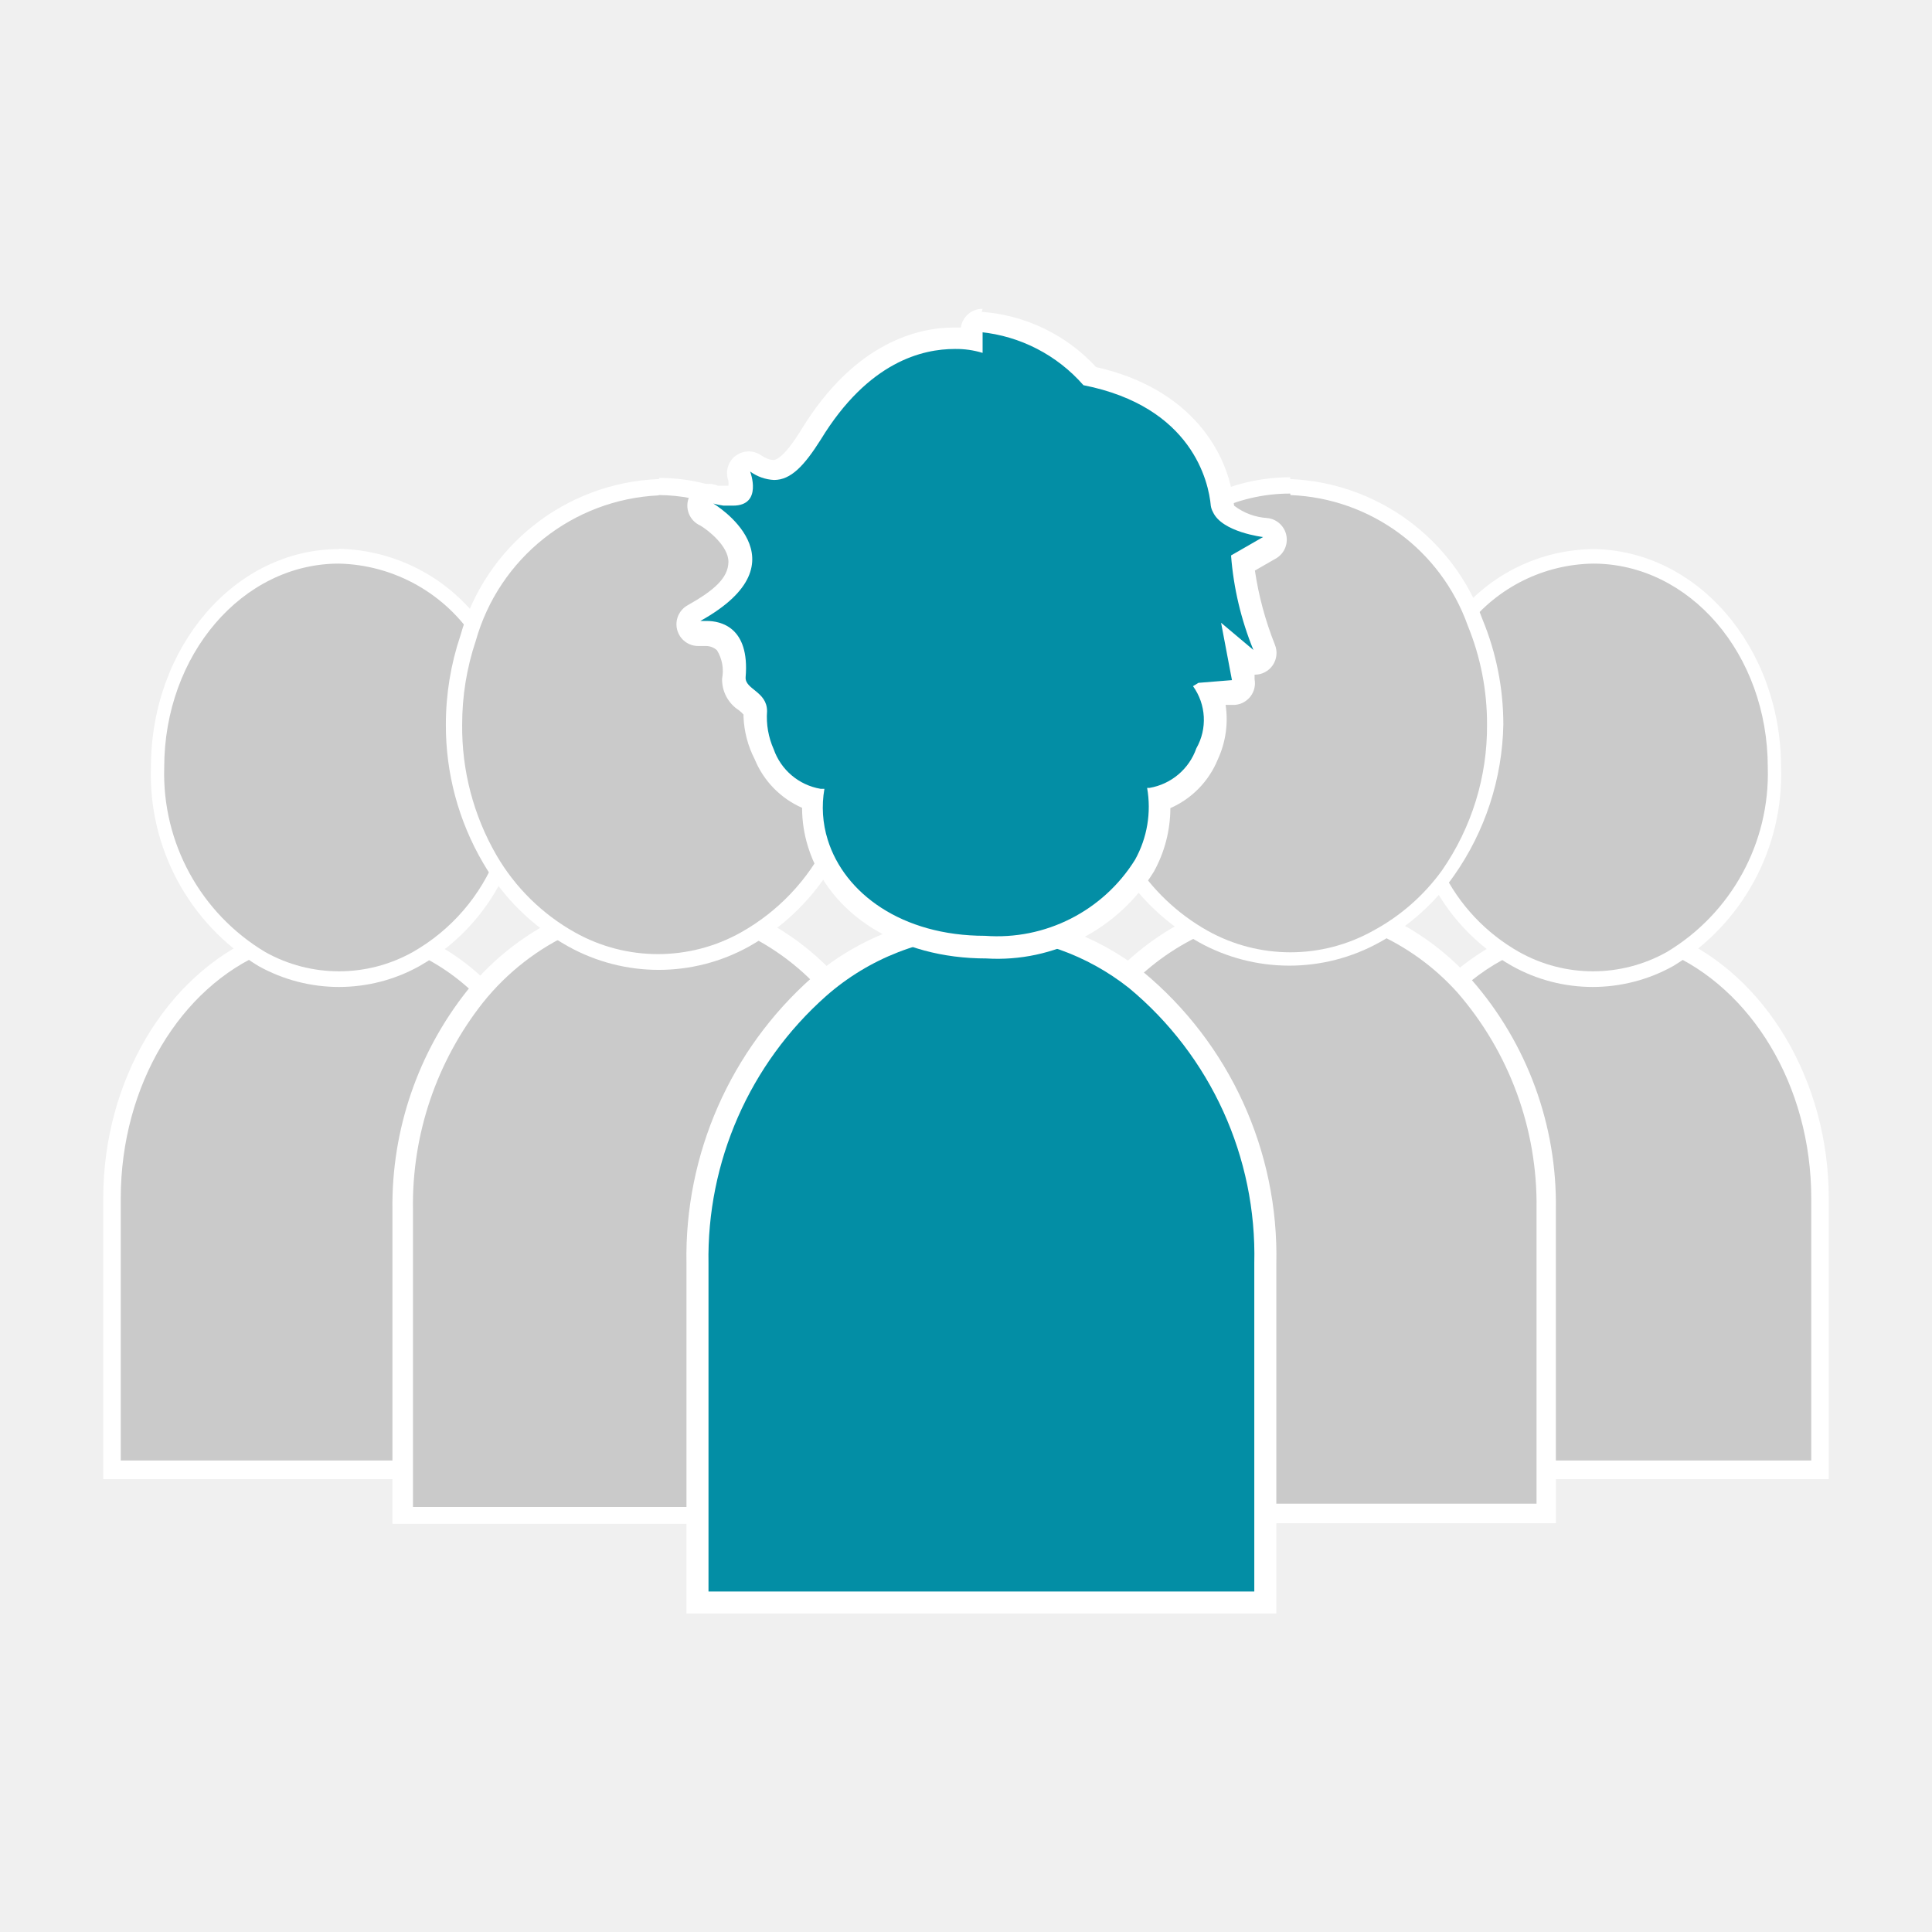
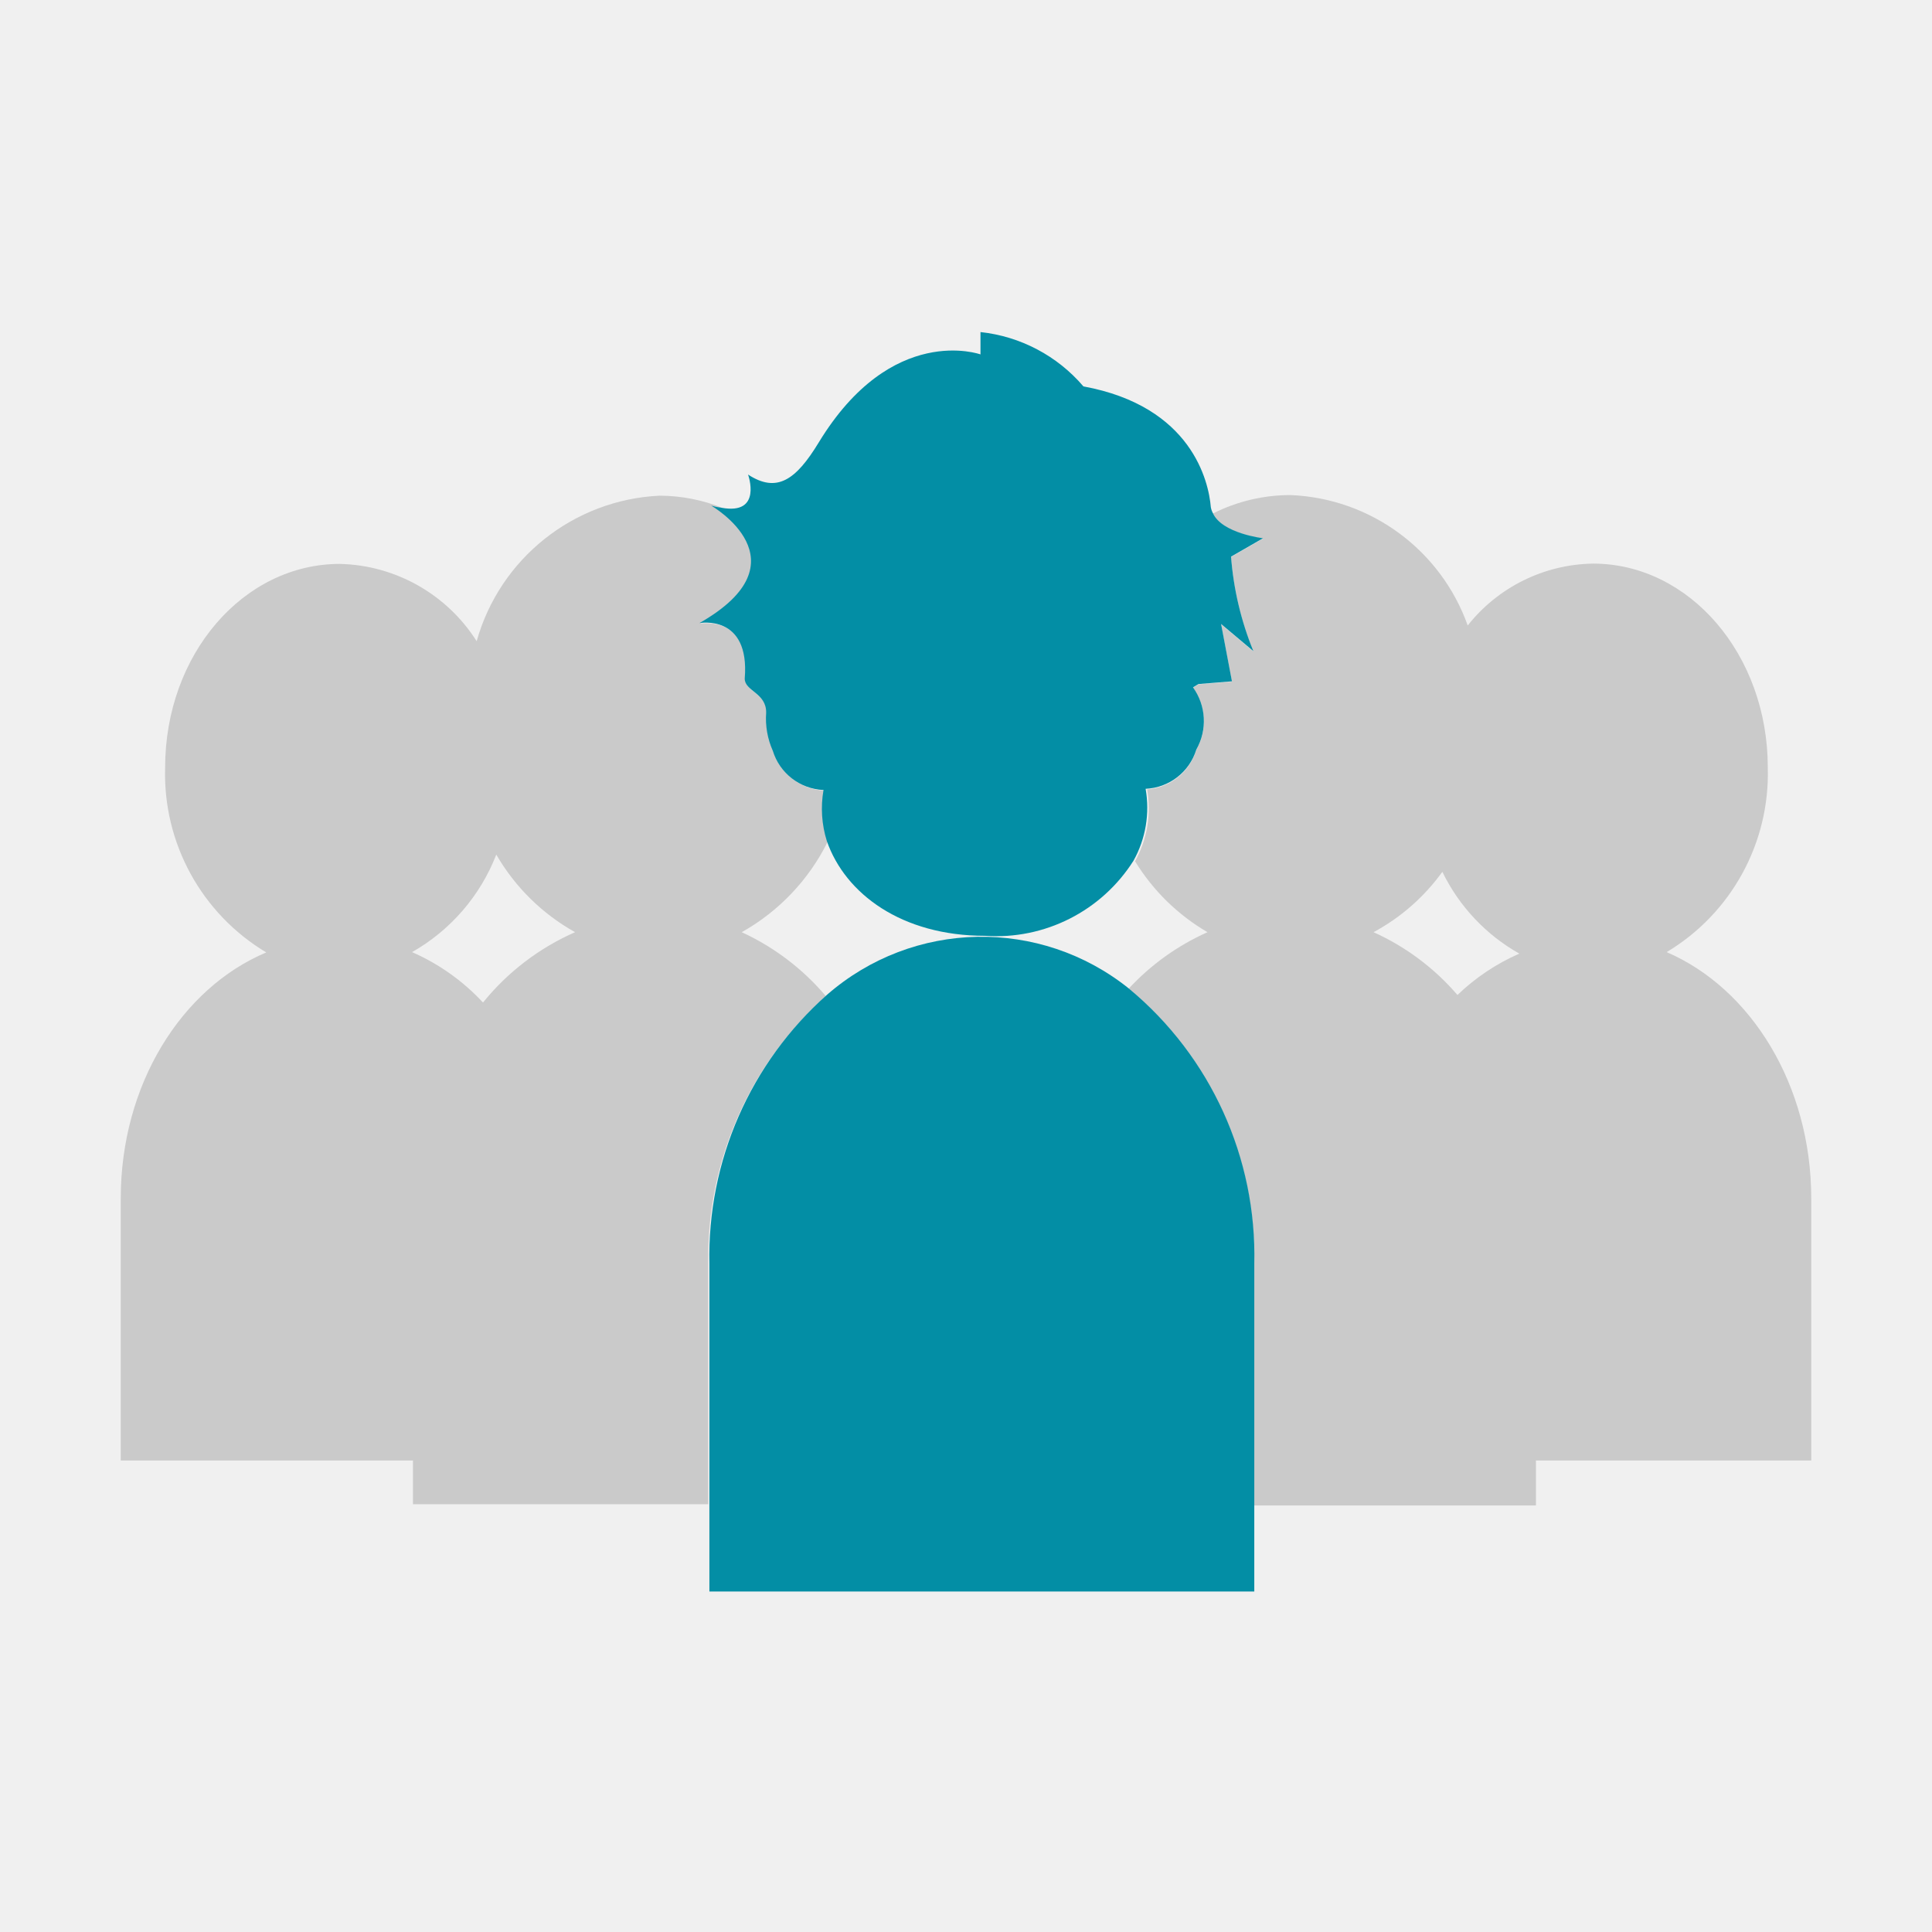
<svg xmlns="http://www.w3.org/2000/svg" viewBox="0 0 64 64">
  <defs>
-     <style>.cls-1{fill:none;}.cls-2{fill:#cacaca;}.cls-3{fill:#fff;}.cls-4{fill:#038ea5;}</style>
+     <style>.cls-1{fill:none;}.cls-2{fill:#cacaca;}.cls-3{fill:#038ea5;}</style>
  </defs>
  <g id="レイヤー_2" data-name="レイヤー 2">
    <g id="c-card_leader">
      <rect class="cls-1" width="64" height="64" />
      <path class="cls-1" d="M16.46,28.31a6.36,6.36,0,0,1-2.79,3.23A7.09,7.09,0,0,1,16,33.21a8.13,8.13,0,0,1,3-2.33A6.91,6.91,0,0,1,16.46,28.31Z" />
      <path class="cls-1" d="M37.55,28.53A5.38,5.38,0,0,1,32.63,31c-2.76,0-4.66-1.41-5.21-3.18a7,7,0,0,1-2.85,3A8.07,8.07,0,0,1,27.36,33a7.79,7.79,0,0,1,10-.2A8,8,0,0,1,40,30.88,6.87,6.87,0,0,1,37.55,28.53Z" />
      <path class="cls-1" d="M47.77,28.83a6.77,6.77,0,0,1-2.28,2,8,8,0,0,1,2.78,2,7,7,0,0,1,2.05-1.37A6.24,6.24,0,0,1,47.77,28.83Z" />
-       <path class="cls-2" d="M3.71,48.67v-9c0-3.76,2-7.15,5-8.43l.13-.06.12.07a4.71,4.71,0,0,0,4.6,0l.12-.07.13.06A7.34,7.34,0,0,1,16.24,33l.17.19-.16.2A10.5,10.5,0,0,0,14,40.06v8.61Z" />
-       <path class="cls-3" d="M13.68,31.54A7.09,7.09,0,0,1,16,33.21a10.8,10.8,0,0,0-2.34,6.85v8.32H4V39.7c0-3.77,2-7,4.79-8.16a5,5,0,0,0,4.88,0m0-.64L13.4,31a4.42,4.42,0,0,1-4.33,0l-.25-.13L8.56,31c-3.08,1.33-5.14,4.82-5.14,8.7V49H14.26v-8.9a10.21,10.21,0,0,1,2.21-6.49l.32-.39-.35-.37A7.63,7.63,0,0,0,13.9,31l-.26-.11Z" />
-       <path class="cls-2" d="M11.23,32.42a5.3,5.3,0,0,1-2.56-.67,7.17,7.17,0,0,1-3.47-6.33c0-3.86,2.7-7,6-7A5.74,5.74,0,0,1,16,21.09l.07.1,0,.11a8.42,8.42,0,0,0-.44,2.7,8.22,8.22,0,0,0,1.12,4.19l.06.1,0,.11a6.61,6.61,0,0,1-2.89,3.35A5.3,5.3,0,0,1,11.23,32.42Z" />
-       <path class="cls-3" d="M11.23,18.67a5.52,5.52,0,0,1,4.53,2.56A8.68,8.68,0,0,0,15.31,24a8.46,8.46,0,0,0,1.15,4.31,6.36,6.36,0,0,1-2.79,3.23,5,5,0,0,1-4.88,0,6.89,6.89,0,0,1-3.35-6.12c0-3.73,2.59-6.75,5.79-6.75m0-.48C7.78,18.19,5,21.43,5,25.42A7.42,7.42,0,0,0,8.56,32a5.48,5.48,0,0,0,5.34,0,6.85,6.85,0,0,0,3-3.47l.09-.22-.12-.21A8,8,0,0,1,15.79,24a8.19,8.19,0,0,1,.43-2.62l.08-.23-.14-.2a6,6,0,0,0-4.93-2.77Z" />
-       <path class="cls-2" d="M13.36,50.16V40.06A11.11,11.11,0,0,1,15.77,33a8.49,8.49,0,0,1,3.17-2.42l.15-.06.14.08a5.3,5.3,0,0,0,5.18,0l.14-.08.15.06a8.35,8.35,0,0,1,2.91,2.16l.22.25-.26.22a11.29,11.29,0,0,0-3.78,8.67v8.28Z" />
-       <path class="cls-3" d="M24.57,30.88A8.07,8.07,0,0,1,27.36,33a11.58,11.58,0,0,0-3.9,8.92v8H13.68V40.06A10.8,10.8,0,0,1,16,33.21a8.13,8.13,0,0,1,3-2.33,5.62,5.62,0,0,0,5.49,0m0-.72-.28.15a5,5,0,0,1-4.87,0l-.28-.15-.29.13a8.83,8.83,0,0,0-3.29,2.52A11.44,11.44,0,0,0,13,40.06V50.48H24.12V41.87a11,11,0,0,1,3.66-8.42L28.3,33l-.45-.5a8.68,8.68,0,0,0-3-2.24l-.29-.13Z" />
-       <path class="cls-2" d="M21.82,31.87a6,6,0,0,1-2.88-.75,7.18,7.18,0,0,1-2.72-2.67A8.73,8.73,0,0,1,15,24a8.93,8.93,0,0,1,.47-2.86,6.84,6.84,0,0,1,6.31-5,5.94,5.94,0,0,1,2.22.44l2.48,1-2-.36a2.08,2.08,0,0,1,.59,1.37A2.43,2.43,0,0,1,24,20.45a1.38,1.38,0,0,1,.55.36,2.16,2.16,0,0,1,.43,1.69s.1.12.19.19a1.68,1.68,0,0,1,.35.35l.24-.3-.05.86a2.35,2.35,0,0,0,.2,1.13,1.71,1.71,0,0,0,1.3,1.14l.37-.05,0,.36a3.29,3.29,0,0,0,.1,1.56l0,.1-.05.1a7.27,7.27,0,0,1-3,3.15A6,6,0,0,1,21.82,31.87Z" />
-       <path class="cls-3" d="M21.82,16.4a5.66,5.66,0,0,1,2.12.42,2.4,2.4,0,0,1-.34-.07s3.18,1.84-.43,3.89l.21,0c.45,0,1.43.19,1.29,1.86,0,.42.72.47.71,1.13l0,0a2.62,2.62,0,0,0,.22,1.26,2,2,0,0,0,1.55,1.31h.13a3.58,3.58,0,0,0,.11,1.69,7,7,0,0,1-2.85,3,5.62,5.62,0,0,1-5.49,0,6.91,6.91,0,0,1-2.61-2.57A8.46,8.46,0,0,1,15.31,24a8.68,8.68,0,0,1,.45-2.77,6.62,6.62,0,0,1,6.06-4.82m0-.54a7.11,7.11,0,0,0-6.57,5.19A9.22,9.22,0,0,0,14.77,24,9,9,0,0,0,16,28.58a7.45,7.45,0,0,0,2.82,2.77,6.17,6.17,0,0,0,6,0,7.54,7.54,0,0,0,3.08-3.27l.1-.2-.07-.21a3,3,0,0,1-.1-1.44L28,25.5l-.74.11h-.05c-.3,0-.77-.34-1.06-1a2.06,2.06,0,0,1-.18-1l.14-1.76-.61.76-.17-.14-.08-.06a2.35,2.35,0,0,0-.5-1.79,1.61,1.61,0,0,0-.26-.23,2.45,2.45,0,0,0,1-1.82,2,2,0,0,0-.26-1l3.94.72-5-2a6.2,6.2,0,0,0-2.32-.46Z" />
-       <path class="cls-2" d="M50.6,48.67V40.06a10.49,10.49,0,0,0-2.54-7l-.19-.21.2-.19a7.24,7.24,0,0,1,2.14-1.42l.13-.06.12.07a4.71,4.71,0,0,0,4.6,0l.12-.07.13.06c3,1.28,5,4.67,5,8.43v9Z" />
-       <path class="cls-3" d="M55.21,31.54C58,32.74,60,35.94,60,39.7v8.68H50.89V40.06a10.7,10.7,0,0,0-2.62-7.16,7,7,0,0,1,2.05-1.37,5,5,0,0,0,4.88,0m0-.64-.25.13a4.42,4.42,0,0,1-4.33,0l-.25-.13L50.1,31a7.54,7.54,0,0,0-2.22,1.48l-.41.39.38.42a10.2,10.2,0,0,1,2.47,6.77V49H60.58V39.7c0-3.88-2.07-7.37-5.14-8.7l-.26-.11Z" />
-       <path class="cls-2" d="M52.77,32.42a5.3,5.3,0,0,1-2.56-.67,6.45,6.45,0,0,1-2.65-2.81l-.06-.13.08-.12A8.18,8.18,0,0,0,49,24a8.34,8.34,0,0,0-.63-3.19l-.06-.13.09-.11a5.61,5.61,0,0,1,4.33-2.14c3.32,0,6,3.14,6,7a7.17,7.17,0,0,1-3.47,6.33A5.3,5.3,0,0,1,52.77,32.42Z" />
-       <path class="cls-3" d="M52.77,18.67c3.2,0,5.79,3,5.79,6.75a6.89,6.89,0,0,1-3.35,6.12,5,5,0,0,1-4.88,0,6.24,6.24,0,0,1-2.55-2.71A8.37,8.37,0,0,0,49.26,24a8.61,8.61,0,0,0-.64-3.28,5.4,5.4,0,0,1,4.15-2.05m0-.48a5.85,5.85,0,0,0-4.52,2.22l-.19.22.11.27A8.09,8.09,0,0,1,48.78,24a7.93,7.93,0,0,1-1.4,4.55l-.17.24.13.26A6.69,6.69,0,0,0,50.09,32a5.48,5.48,0,0,0,5.34,0A7.42,7.42,0,0,0,59,25.42c0-4-2.81-7.23-6.27-7.23Z" />
-       <path class="cls-2" d="M41.23,50.16V41.87a11.16,11.16,0,0,0-4-8.86l-.29-.22.25-.26a8.3,8.3,0,0,1,2.71-1.95l.15-.06.14.08a5.3,5.3,0,0,0,5.18,0l.14-.08.15.06a8.31,8.31,0,0,1,2.89,2.11,11,11,0,0,1,2.7,7.38V50.16Z" />
-       <path class="cls-3" d="M45.5,30.88a8,8,0,0,1,2.78,2,10.7,10.7,0,0,1,2.62,7.16v9.77H41.55v-8a11.49,11.49,0,0,0-4.15-9.12A8,8,0,0,1,40,30.88a5.62,5.62,0,0,0,5.49,0m0-.72-.28.15a5,5,0,0,1-4.87,0L40,30.16l-.29.13a8.63,8.63,0,0,0-2.82,2l-.5.52.57.44a10.83,10.83,0,0,1,3.9,8.6v8.61H51.54V40.06a11.29,11.29,0,0,0-2.78-7.59,8.63,8.63,0,0,0-3-2.19l-.29-.13Z" />
-       <path class="cls-2" d="M42.75,31.87a6,6,0,0,1-2.88-.75,7.17,7.17,0,0,1-2.56-2.44l-.09-.14.08-.14a3.34,3.34,0,0,0,.38-2.2l-.07-.37.38.05a1.68,1.68,0,0,0,1.38-1.14A1.67,1.67,0,0,0,39.33,23l-.24-.24.52-.33.87-.07L40,20l.89.75a8.32,8.32,0,0,1-.42-2.28V18.3L41.1,18a1.82,1.82,0,0,1-1.16-.83l-.11-.24.23-.12a6,6,0,0,1,2.69-.64,6.82,6.82,0,0,1,6.12,4.49A8.85,8.85,0,0,1,49.53,24,8.69,8.69,0,0,1,48,29a7.09,7.09,0,0,1-2.37,2.13A6,6,0,0,1,42.75,31.87Z" />
-       <path class="cls-3" d="M42.75,16.4a6.51,6.51,0,0,1,5.87,4.32A8.61,8.61,0,0,1,49.26,24a8.37,8.37,0,0,1-1.49,4.83,6.77,6.77,0,0,1-2.28,2,5.62,5.62,0,0,1-5.49,0,6.87,6.87,0,0,1-2.46-2.35,3.61,3.61,0,0,0,.4-2.38h.13a2,2,0,0,0,1.55-1.31,1.91,1.91,0,0,0-.11-2.06l.18-.11,1.11-.09-.36-1.9,1.07.9a10.38,10.38,0,0,1-.74-3.13l1.06-.61s-1.36-.16-1.66-.83a5.7,5.7,0,0,1,2.57-.61m0-.54a6.22,6.22,0,0,0-2.81.67l-.46.23.21.47a1.66,1.66,0,0,0,.79.76l-.24.14v.31a6.87,6.87,0,0,0,.2,1.51l-.8-.68.28,1.49.25,1.31-.51,0h-.13l-.11.07-.18.11-.57.36.48.48a1.43,1.43,0,0,1,0,1.46c-.28.64-.76,1-1.06,1H38l-.74-.11.13.74a3.07,3.07,0,0,1-.35,2l-.15.28.17.27a7.44,7.44,0,0,0,2.65,2.53,6.17,6.17,0,0,0,6,0,7.35,7.35,0,0,0,2.46-2.21A9,9,0,0,0,49.8,24a9.11,9.11,0,0,0-.69-3.48,7.09,7.09,0,0,0-6.37-4.65Z" />
-       <path class="cls-4" d="M23.1,53.09V41.87a12,12,0,0,1,4-9.2,8.15,8.15,0,0,1,10.49-.21,11.84,11.84,0,0,1,4.29,9.41V53.09Z" />
-       <path class="cls-3" d="M32.51,31a8,8,0,0,1,4.89,1.73,11.49,11.49,0,0,1,4.15,9.12V52.72H23.47V41.87A11.58,11.58,0,0,1,27.36,33,8,8,0,0,1,32.51,31m0-.72a8.71,8.71,0,0,0-5.61,2.1,12.35,12.35,0,0,0-4.16,9.47V53.45H42.28V41.87a12.21,12.21,0,0,0-4.43-9.69,8.68,8.68,0,0,0-5.33-1.88Z" />
-       <path class="cls-4" d="M32.63,31.38c-2.73,0-4.91-1.35-5.56-3.43a3.93,3.93,0,0,1-.17-1.46A2.48,2.48,0,0,1,25.29,25,3,3,0,0,1,25,23.7a.34.34,0,0,1,0-.09c0-.17-.07-.25-.28-.41a.86.86,0,0,1-.43-.74,1.6,1.6,0,0,0-.26-1.21.89.89,0,0,0-.67-.26h-.21a.36.36,0,0,1-.18-.68c.7-.4,1.53-1,1.54-1.75s-1.1-1.51-1.11-1.52a.36.36,0,0,1,.18-.67l.11,0,.21,0,.33,0c.09,0,.2,0,.25-.08a.84.84,0,0,0,0-.57.36.36,0,0,1,.54-.43,1.13,1.13,0,0,0,.59.22c.37,0,.75-.36,1.24-1.17,1.71-2.8,3.71-3.22,4.75-3.22a3.9,3.9,0,0,1,.53,0l0-.26a.36.36,0,0,1,.36-.38,5.42,5.42,0,0,1,3.6,1.8c3.81.8,4.33,3.52,4.4,4.35.18.41.94.65,1.41.7a.36.36,0,0,1,.14.67l-.88.5a10.7,10.7,0,0,0,.71,2.79.36.36,0,0,1-.57.41L41,21.61l.17.91a.36.36,0,0,1-.33.43l-.75.06A2.6,2.6,0,0,1,40,25a2.48,2.48,0,0,1-1.61,1.49,4,4,0,0,1-.49,2.21A5.74,5.74,0,0,1,32.63,31.38Z" />
-       <path class="cls-3" d="M32.48,11a5.22,5.22,0,0,1,3.41,1.76c3.6.71,4.15,3.2,4.22,4a.63.63,0,0,0,.07.2c.3.67,1.66.83,1.66.83l-1.06.61a10.38,10.38,0,0,0,.74,3.13l-1.07-.9.36,1.9-1.11.09-.18.11a1.91,1.91,0,0,1,.11,2.06,2,2,0,0,1-1.55,1.31H38a3.61,3.61,0,0,1-.4,2.38A5.38,5.38,0,0,1,32.63,31c-2.76,0-4.66-1.41-5.21-3.18a3.58,3.58,0,0,1-.11-1.69h-.13a2,2,0,0,1-1.55-1.31,2.62,2.62,0,0,1-.22-1.26l0,0c0-.66-.74-.72-.71-1.13.14-1.67-.84-1.86-1.29-1.86l-.21,0c3.6-2,.43-3.89.43-3.89a2.4,2.4,0,0,0,.34.07l.31,0c1,0,.57-1.13.57-1.13a1.47,1.47,0,0,0,.79.28c.56,0,1-.47,1.55-1.34,1.58-2.59,3.38-3,4.44-3a3,3,0,0,1,.92.13l0-.74m0-.72a.72.72,0,0,0-.72.62H31.6c-1.12,0-3.26.44-5.06,3.39-.53.86-.81,1-.93,1a.82.82,0,0,1-.4-.16.72.72,0,0,0-1.08.85.9.9,0,0,1,0,.16h-.1l-.09,0-.16,0a.72.72,0,0,0-.58,1.32c.24.14.94.68.93,1.21s-.48.94-1.35,1.43a.72.72,0,0,0,.36,1.35h.21a.55.55,0,0,1,.4.14,1.31,1.31,0,0,1,.17.94,1.21,1.21,0,0,0,.56,1.05,1.1,1.1,0,0,1,.15.14.73.73,0,0,0,0,.08A3.37,3.37,0,0,0,25,25.15a3,3,0,0,0,1.57,1.61,4.33,4.33,0,0,0,.2,1.3c.7,2.24,3,3.69,5.9,3.69a6.09,6.09,0,0,0,5.55-2.87,4.37,4.37,0,0,0,.55-2.11,3,3,0,0,0,1.57-1.61,3.18,3.18,0,0,0,.26-1.81l.31,0a.72.72,0,0,0,.65-.85l0-.15h0a.72.72,0,0,0,.67-1,11,11,0,0,1-.66-2.45l.68-.39a.72.72,0,0,0-.28-1.35,2,2,0,0,1-1.09-.41v0c-.17-1.79-1.46-3.89-4.57-4.59a5.73,5.73,0,0,0-3.79-1.83Z" />
+       <path class="cls-2" d="M24.57,30.88a7,7,0,0,0,2.85-3,3.58,3.58,0,0,1-.11-1.69,1.84,1.84,0,0,1-1.68-1.3,2.62,2.62,0,0,1-.22-1.26l0,0c0-.66-.74-.72-.71-1.13.18-2.15-1.5-1.84-1.5-1.84,3.6-2,.43-3.89.43-3.89a2.4,2.4,0,0,0,.34.07,5.66,5.66,0,0,0-2.12-.42,6.62,6.62,0,0,0-6.06,4.82,5.52,5.52,0,0,0-4.53-2.56c-3.2,0-5.79,3-5.79,6.75a6.89,6.89,0,0,0,3.35,6.12C6,32.74,4,35.94,4,39.7v8.68h9.68v1.45h9.78v-8A11.58,11.58,0,0,1,27.36,33,8.07,8.07,0,0,0,24.57,30.88ZM16,33.21a7.09,7.09,0,0,0-2.35-1.67,6.36,6.36,0,0,0,2.79-3.23,6.91,6.91,0,0,0,2.61,2.57A8.13,8.13,0,0,0,16,33.21Z" />
+       <path class="cls-2" d="M55.21,31.54a6.89,6.89,0,0,0,3.35-6.12c0-3.73-2.59-6.75-5.79-6.75a5.4,5.4,0,0,0-4.15,2.05,6.51,6.51,0,0,0-5.87-4.32,5.7,5.7,0,0,0-2.57.61c.3.67,1.66.83,1.66.83l-1.06.61a10.38,10.38,0,0,0,.74,3.13l-1.07-.9.36,1.9-1.11.09-.18.11a1.91,1.91,0,0,1,.11,2.06A1.84,1.84,0,0,1,38,26.15a3.61,3.61,0,0,1-.4,2.38A6.87,6.87,0,0,0,40,30.88a8,8,0,0,0-2.61,1.87,11.49,11.49,0,0,1,4.15,9.12v8h9.34V48.38H60V39.7C60,35.94,58,32.74,55.21,31.54Zm-9.71-.66a6.77,6.77,0,0,0,2.28-2,6.24,6.24,0,0,0,2.55,2.71,7,7,0,0,0-2.05,1.37A8,8,0,0,0,45.5,30.88Z" />
+       <path class="cls-3" d="M37.4,32.75a7.79,7.79,0,0,0-10,.2,11.58,11.58,0,0,0-3.9,8.92V52.72H41.55V41.87A11.49,11.49,0,0,0,37.4,32.75Z" />
+       <path class="cls-3" d="M23.17,20.64s1.68-.31,1.5,1.84c0,.42.72.47.71,1.13l0,0a2.62,2.62,0,0,0,.22,1.26,1.84,1.84,0,0,0,1.68,1.3,3.58,3.58,0,0,0,.11,1.69C28,29.61,29.87,31,32.63,31a5.38,5.38,0,0,0,4.92-2.49,3.61,3.61,0,0,0,.4-2.38,1.84,1.84,0,0,0,1.68-1.3,1.91,1.91,0,0,0-.11-2.06l.18-.11,1.11-.09-.36-1.9,1.07.9a10.38,10.38,0,0,1-.74-3.13l1.06-.61s-1.36-.16-1.66-.83a.63.63,0,0,1-.07-.2c-.07-.85-.63-3.34-4.22-4A5.22,5.22,0,0,0,32.48,11l0,.74s-2.94-1.06-5.36,2.92c-.76,1.25-1.39,1.68-2.34,1.06,0,0,.49,1.35-.88,1.1a2.4,2.4,0,0,1-.34-.07S26.77,18.59,23.17,20.64Z" />
    </g>
  </g>
</svg>
